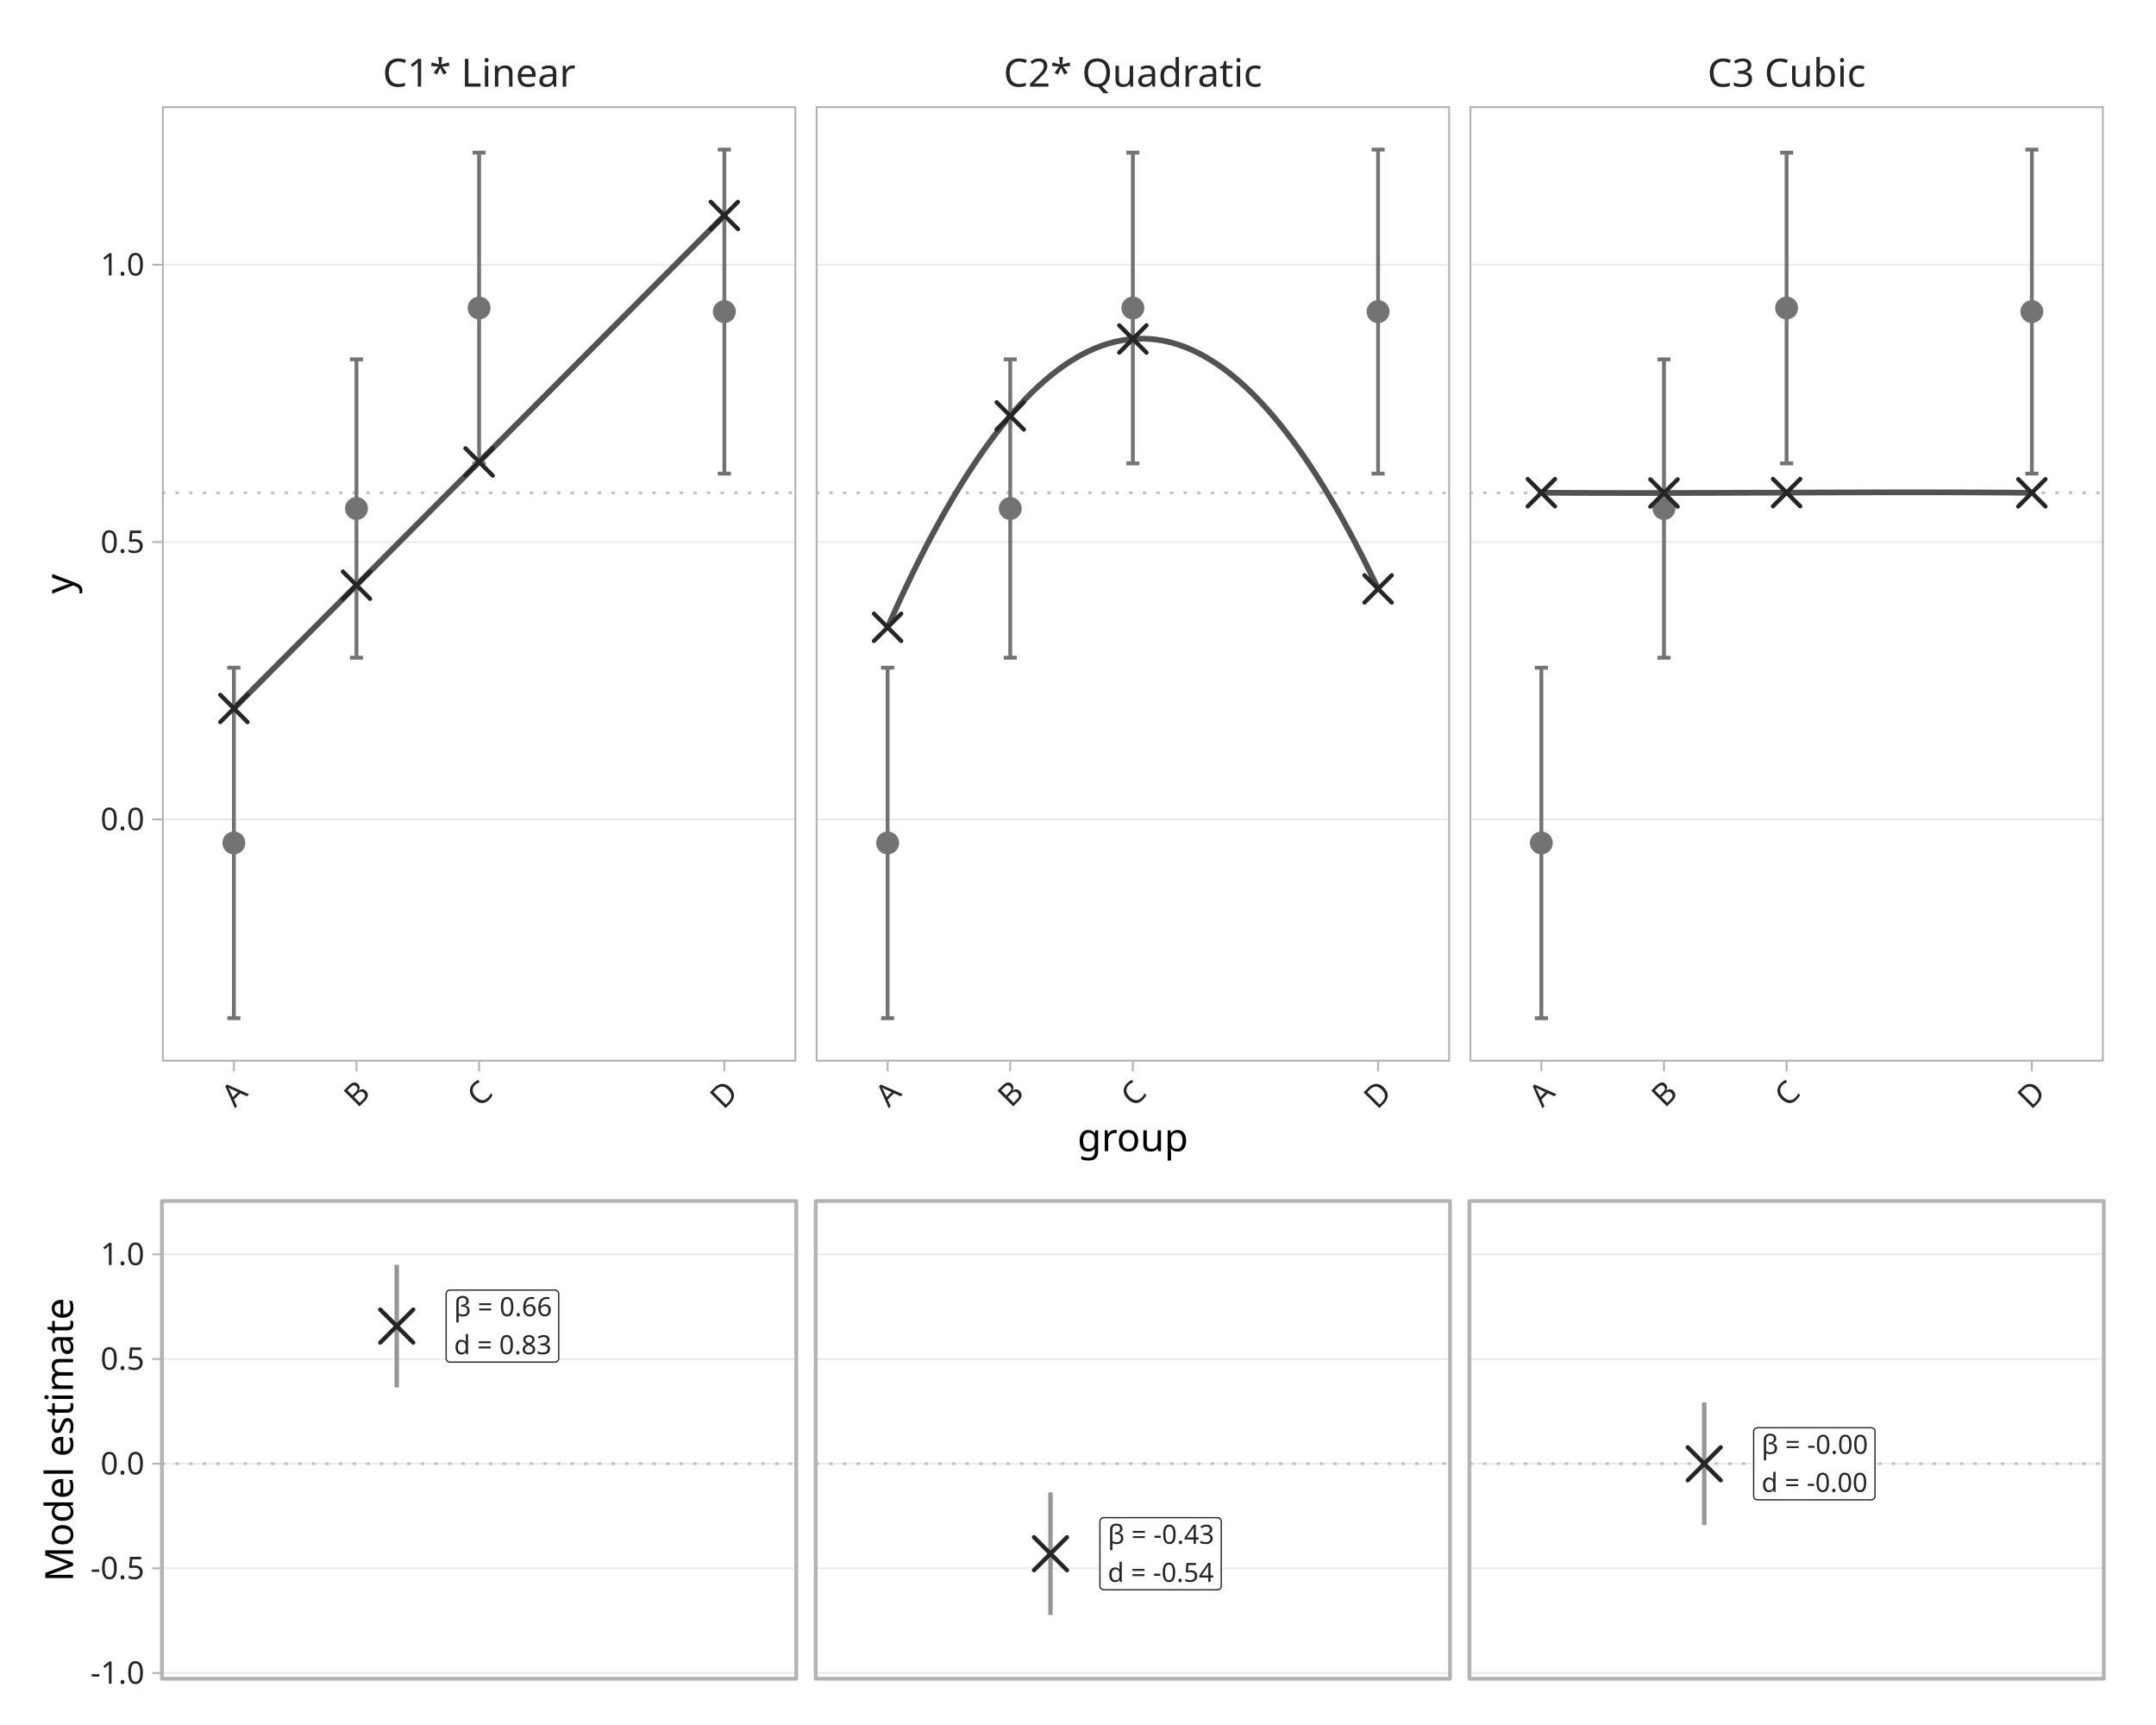
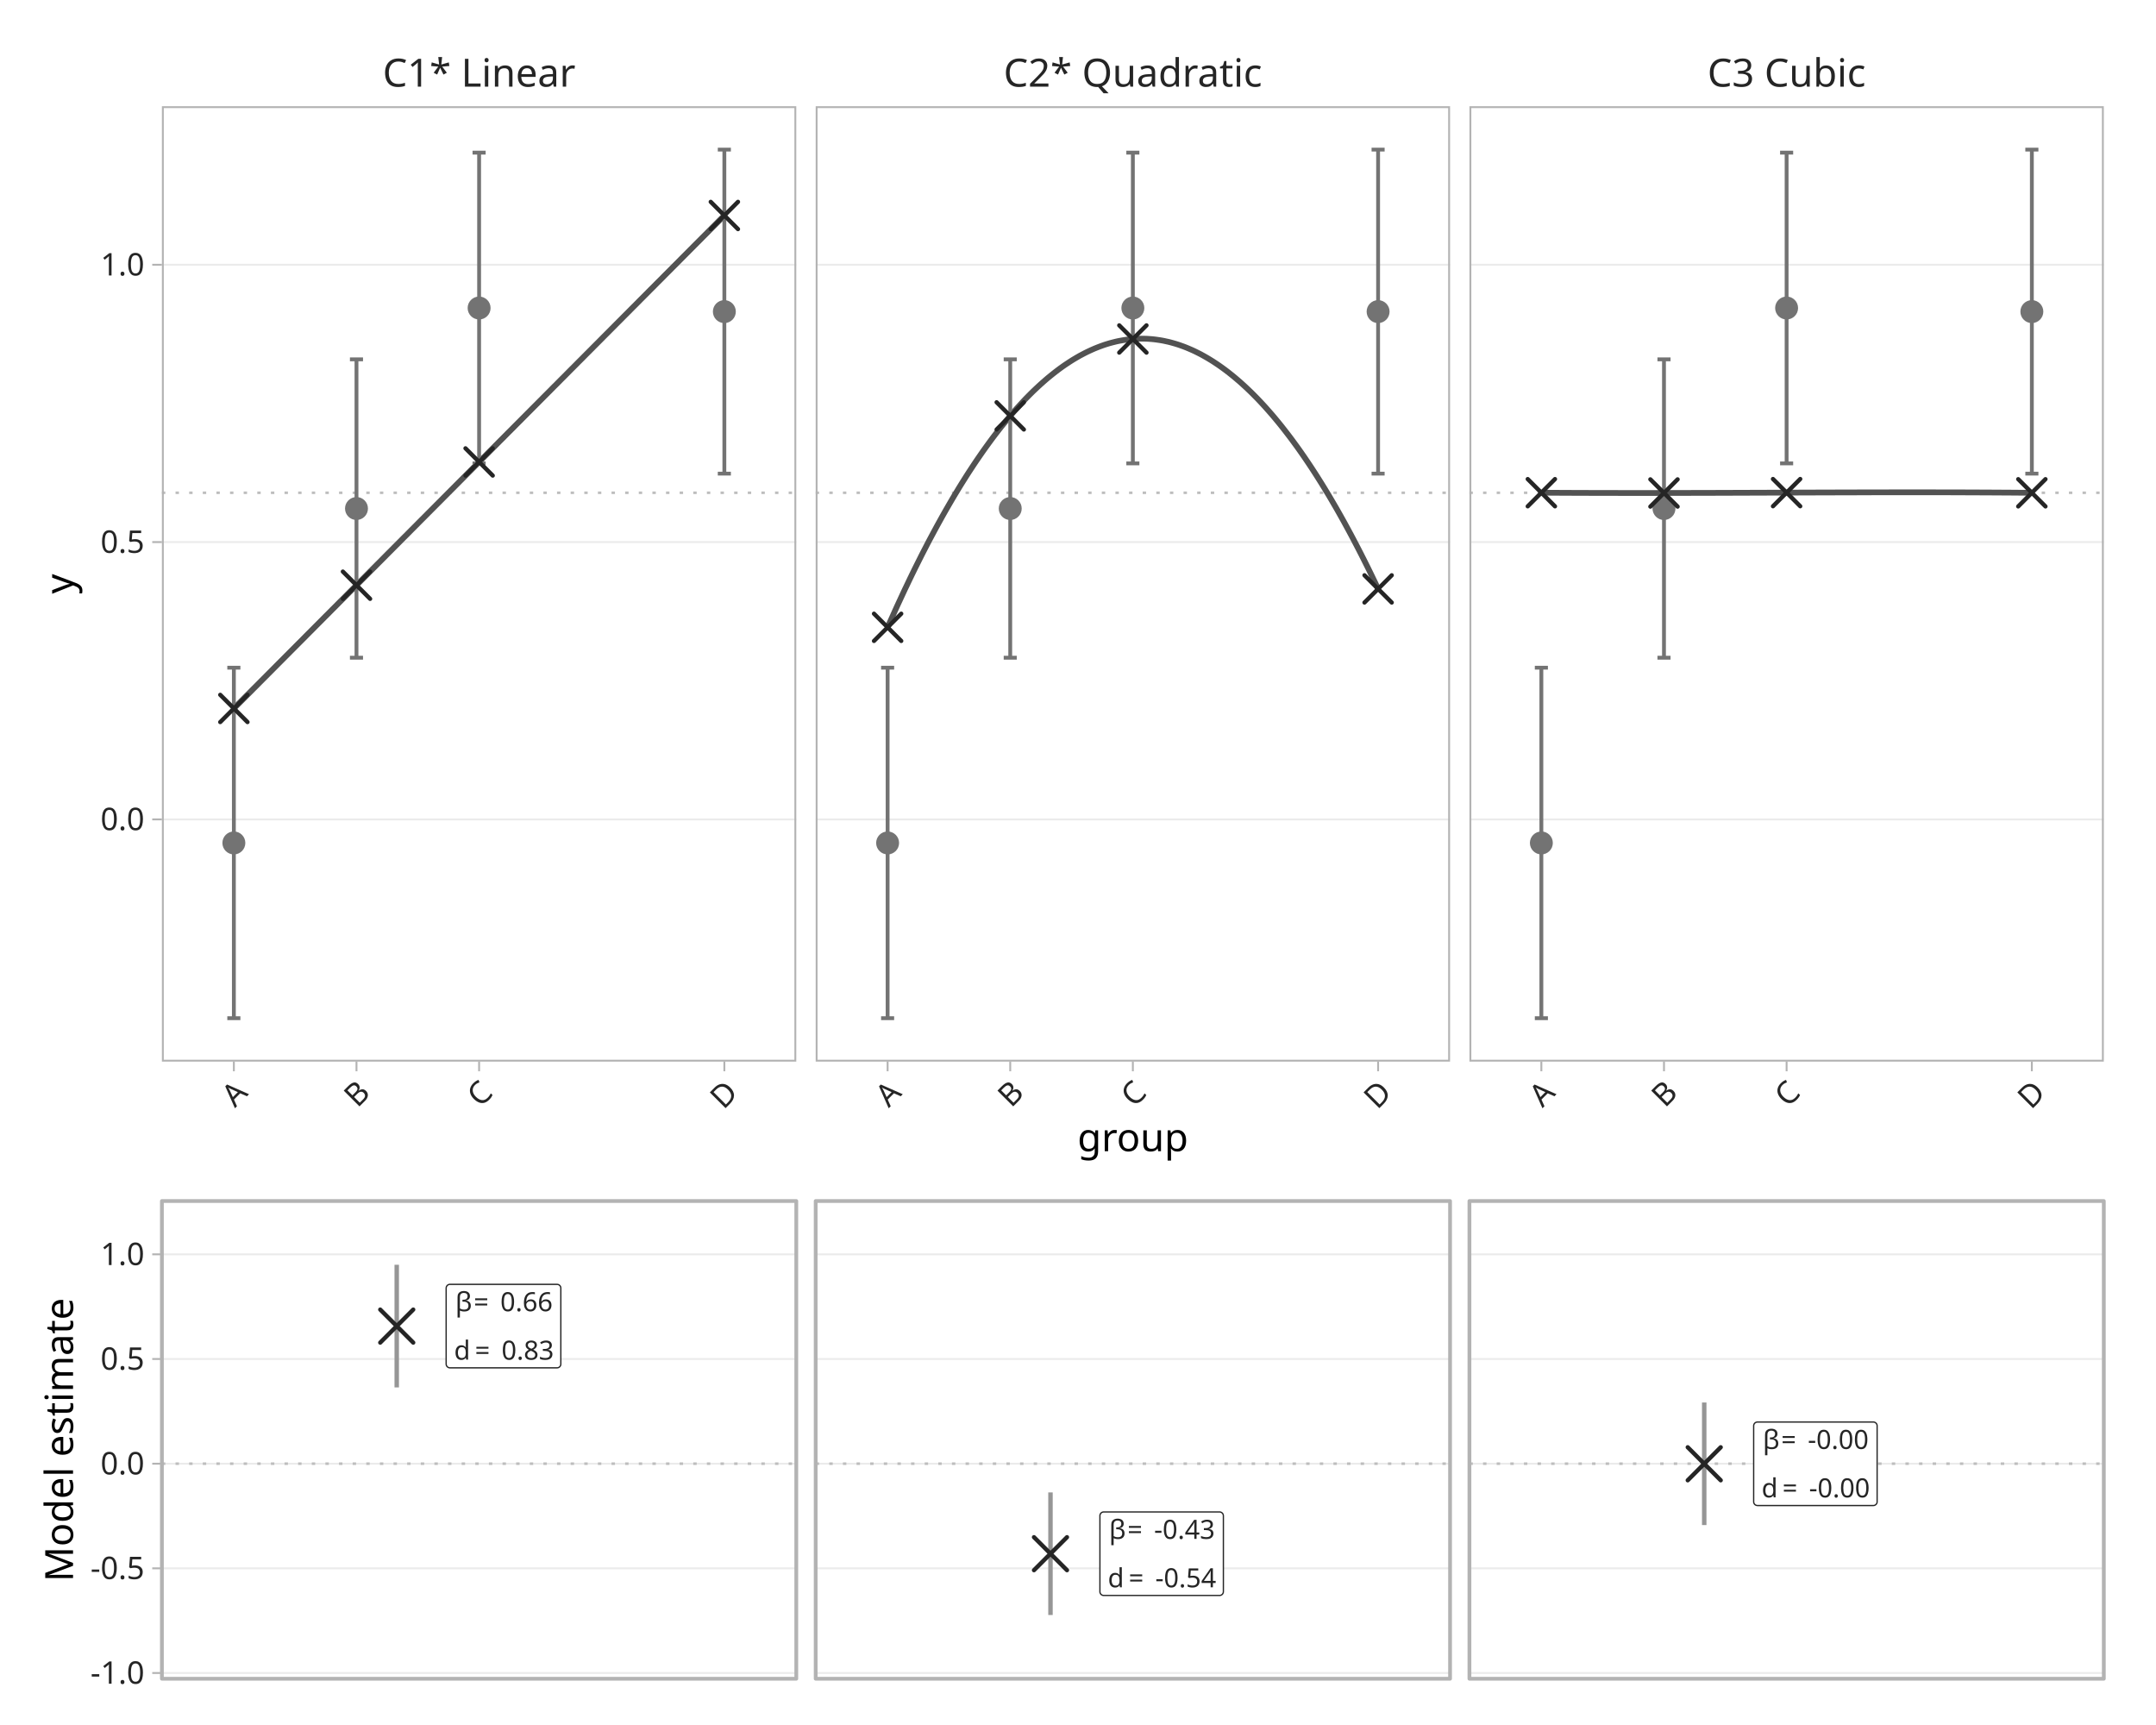
<svg xmlns="http://www.w3.org/2000/svg" class="svglite" data-engine-version="2.0" width="720.00pt" height="576.00pt" viewBox="0 0 720.00 576.00">
  <defs>
    <style type="text/css">
    .svglite line, .svglite polyline, .svglite polygon, .svglite path, .svglite rect, .svglite circle {
      fill: none;
      stroke: #000000;
      stroke-linecap: round;
      stroke-linejoin: round;
      stroke-miterlimit: 10.00;
    }
  </style>
  </defs>
  <rect width="100%" height="100%" style="stroke: none; fill: #FFFFFF;" />
  <defs>
    <clipPath id="cpMC4wMHw3MjAuMDB8MC4wMHw1NzYuMDA=">
      <rect x="0.00" y="0.00" width="720.00" height="576.00" />
    </clipPath>
  </defs>
  <g clip-path="url(#cpMC4wMHw3MjAuMDB8MC4wMHw1NzYuMDA=)">
    <rect x="0.00" y="0.00" width="720.00" height="576.00" style="stroke-width: 1.07; stroke: #FFFFFF; fill: #FFFFFF;" />
  </g>
  <defs>
    <clipPath id="cpNTQuMDd8NzAyLjU3fDM1LjQ2fDU2MC41Ng==">
      <rect x="54.07" y="35.46" width="648.49" height="525.10" />
    </clipPath>
  </defs>
  <g clip-path="url(#cpNTQuMDd8NzAyLjU3fDM1LjQ2fDU2MC41Ng==)">
</g>
  <g clip-path="url(#cpMC4wMHw3MjAuMDB8MC4wMHw1NzYuMDA=)">
</g>
  <defs>
    <clipPath id="cpNS40OHw3MTQuNTJ8NS40OHwzOTcuMDY=">
      <rect x="5.48" y="5.48" width="709.04" height="391.58" />
    </clipPath>
  </defs>
  <g clip-path="url(#cpNS40OHw3MTQuNTJ8NS40OHwzOTcuMDY=)">
    <rect x="5.48" y="5.48" width="709.04" height="391.58" style="stroke-width: 1.26; stroke: #FFFFFF; fill: #FFFFFF;" />
  </g>
  <g clip-path="url(#cpMC4wMHw3MjAuMDB8MC4wMHw1NzYuMDA=)">
</g>
  <defs>
    <clipPath id="cpNS40OHw3MTQuNTJ8Mzk3LjA2fDU3MC41Mg==">
      <rect x="5.48" y="397.06" width="709.04" height="173.46" />
    </clipPath>
  </defs>
  <g clip-path="url(#cpNS40OHw3MTQuNTJ8Mzk3LjA2fDU3MC41Mg==)">
    <rect x="5.48" y="397.06" width="709.04" height="173.46" style="stroke-width: 1.26; stroke: #FFFFFF; fill: #FFFFFF;" />
  </g>
  <g clip-path="url(#cpMC4wMHw3MjAuMDB8MC4wMHw1NzYuMDA=)">
</g>
  <defs>
    <clipPath id="cpNTQuMDd8MjY1LjkyfDM1LjQ2fDM1NC40OA==">
      <rect x="54.07" y="35.46" width="211.85" height="319.03" />
    </clipPath>
  </defs>
  <g clip-path="url(#cpNTQuMDd8MjY1LjkyfDM1LjQ2fDM1NC40OA==)">
    <rect x="54.07" y="35.46" width="211.85" height="319.03" style="stroke-width: 1.26; stroke: none; fill: #FFFFFF;" />
    <polyline points="54.07,273.61 265.92,273.61 " style="stroke-width: 0.63; stroke: #EBEBEB; stroke-linecap: butt;" />
    <polyline points="54.07,181.01 265.92,181.01 " style="stroke-width: 0.63; stroke: #EBEBEB; stroke-linecap: butt;" />
    <polyline points="54.07,88.40 265.92,88.40 " style="stroke-width: 0.63; stroke: #EBEBEB; stroke-linecap: butt;" />
    <line x1="54.07" y1="164.54" x2="265.92" y2="164.54" style="stroke-width: 0.85; stroke: #BDBDBD; stroke-dasharray: 1.14,3.41; stroke-linecap: butt;" />
    <polyline points="78.10,236.56 78.92,235.73 79.74,234.91 80.57,234.08 81.39,233.25 82.21,232.42 83.04,231.60 83.86,230.77 84.68,229.94 85.51,229.12 86.33,228.29 87.15,227.46 87.98,226.63 88.80,225.81 89.62,224.98 90.45,224.15 91.27,223.32 92.09,222.50 92.91,221.67 93.74,220.84 94.56,220.02 95.38,219.19 96.21,218.36 97.03,217.53 97.85,216.71 98.68,215.88 99.50,215.05 100.32,214.23 101.15,213.40 101.97,212.57 102.79,211.74 103.61,210.92 104.44,210.09 105.26,209.26 106.08,208.44 106.91,207.61 107.73,206.78 108.55,205.95 109.38,205.13 110.20,204.30 111.02,203.47 111.85,202.65 112.67,201.82 113.49,200.99 114.32,200.16 115.14,199.34 115.96,198.51 116.78,197.68 117.61,196.85 118.43,196.03 119.25,195.20 120.08,194.37 120.90,193.55 121.72,192.72 122.55,191.89 123.37,191.06 124.19,190.24 125.02,189.41 125.84,188.58 126.66,187.76 127.49,186.93 128.31,186.10 129.13,185.27 129.95,184.45 130.78,183.62 131.60,182.79 132.42,181.97 133.25,181.14 134.07,180.31 134.89,179.48 135.72,178.66 136.54,177.83 137.36,177.00 138.19,176.17 139.01,175.35 139.83,174.52 140.65,173.69 141.48,172.87 142.30,172.04 143.12,171.21 143.95,170.38 144.77,169.56 145.59,168.73 146.42,167.90 147.24,167.08 148.06,166.25 148.89,165.42 149.71,164.59 150.53,163.77 151.36,162.94 152.18,162.11 153.00,161.29 153.82,160.46 154.65,159.63 155.47,158.80 156.29,157.98 157.12,157.15 157.94,156.32 158.76,155.50 159.59,154.67 160.41,153.84 161.23,153.01 162.06,152.19 162.88,151.36 163.70,150.53 164.53,149.70 165.35,148.88 166.17,148.05 166.99,147.22 167.82,146.40 168.64,145.57 169.46,144.74 170.29,143.91 171.11,143.09 171.93,142.26 172.76,141.43 173.58,140.61 174.40,139.78 175.23,138.95 176.05,138.12 176.87,137.30 177.69,136.47 178.52,135.64 179.34,134.82 180.16,133.99 180.99,133.16 181.81,132.33 182.63,131.51 183.46,130.68 184.28,129.85 185.10,129.02 185.93,128.20 186.75,127.37 187.57,126.54 188.40,125.72 189.22,124.89 190.04,124.06 190.86,123.23 191.69,122.41 192.51,121.58 193.33,120.75 194.16,119.93 194.98,119.10 195.80,118.27 196.63,117.44 197.45,116.62 198.27,115.79 199.10,114.96 199.92,114.14 200.74,113.31 201.56,112.48 202.39,111.65 203.21,110.83 204.03,110.00 204.86,109.17 205.68,108.34 206.50,107.52 207.33,106.69 208.15,105.86 208.97,105.04 209.80,104.21 210.62,103.38 211.44,102.55 212.27,101.73 213.09,100.90 213.91,100.07 214.73,99.25 215.56,98.42 216.38,97.59 217.20,96.76 218.03,95.94 218.85,95.11 219.67,94.28 220.50,93.46 221.32,92.63 222.14,91.80 222.97,90.97 223.79,90.15 224.61,89.32 225.44,88.49 226.26,87.67 227.08,86.84 227.90,86.01 228.73,85.18 229.55,84.36 230.37,83.53 231.20,82.70 232.02,81.87 232.84,81.05 233.67,80.22 234.49,79.39 235.31,78.57 236.14,77.74 236.96,76.91 237.78,76.08 238.60,75.26 239.43,74.43 240.25,73.60 241.07,72.78 241.90,71.95 " style="stroke-width: 1.92; stroke: #525252; stroke-linecap: butt;" />
    <polyline points="75.91,222.95 80.28,222.95 " style="stroke-width: 1.28; stroke: #737373; stroke-linecap: butt;" />
    <polyline points="78.10,222.95 78.10,339.98 " style="stroke-width: 1.28; stroke: #737373; stroke-linecap: butt;" />
    <polyline points="75.91,339.98 80.28,339.98 " style="stroke-width: 1.28; stroke: #737373; stroke-linecap: butt;" />
    <polyline points="116.86,119.99 121.23,119.99 " style="stroke-width: 1.28; stroke: #737373; stroke-linecap: butt;" />
    <polyline points="119.05,119.99 119.05,219.62 " style="stroke-width: 1.28; stroke: #737373; stroke-linecap: butt;" />
    <polyline points="116.86,219.62 121.23,219.62 " style="stroke-width: 1.28; stroke: #737373; stroke-linecap: butt;" />
    <polyline points="157.81,50.97 162.18,50.97 " style="stroke-width: 1.28; stroke: #737373; stroke-linecap: butt;" />
    <polyline points="160.00,50.97 160.00,154.73 " style="stroke-width: 1.28; stroke: #737373; stroke-linecap: butt;" />
    <polyline points="157.81,154.73 162.18,154.73 " style="stroke-width: 1.28; stroke: #737373; stroke-linecap: butt;" />
    <polyline points="239.71,49.96 244.08,49.96 " style="stroke-width: 1.28; stroke: #737373; stroke-linecap: butt;" />
    <polyline points="241.90,49.96 241.90,158.15 " style="stroke-width: 1.28; stroke: #737373; stroke-linecap: butt;" />
    <polyline points="239.71,158.15 244.08,158.15 " style="stroke-width: 1.28; stroke: #737373; stroke-linecap: butt;" />
    <circle cx="78.10" cy="281.47" r="3.41" style="stroke-width: 0.84; stroke: #737373; fill: #737373;" />
    <circle cx="119.05" cy="169.80" r="3.41" style="stroke-width: 0.84; stroke: #737373; fill: #737373;" />
    <circle cx="160.00" cy="102.85" r="3.41" style="stroke-width: 0.84; stroke: #737373; fill: #737373;" />
    <circle cx="241.90" cy="104.05" r="3.41" style="stroke-width: 0.84; stroke: #737373; fill: #737373;" />
    <line x1="73.55" y1="241.11" x2="82.65" y2="232.01" style="stroke-width: 1.42; stroke: #252525;" />
    <line x1="73.55" y1="232.01" x2="82.65" y2="241.11" style="stroke-width: 1.42; stroke: #252525;" />
    <line x1="114.50" y1="199.96" x2="123.60" y2="190.86" style="stroke-width: 1.42; stroke: #252525;" />
    <line x1="114.50" y1="190.86" x2="123.60" y2="199.96" style="stroke-width: 1.42; stroke: #252525;" />
    <line x1="155.45" y1="158.80" x2="164.55" y2="149.70" style="stroke-width: 1.42; stroke: #252525;" />
    <line x1="155.45" y1="149.70" x2="164.55" y2="158.80" style="stroke-width: 1.42; stroke: #252525;" />
    <line x1="237.35" y1="76.50" x2="246.45" y2="67.40" style="stroke-width: 1.42; stroke: #252525;" />
    <line x1="237.35" y1="67.40" x2="246.45" y2="76.50" style="stroke-width: 1.42; stroke: #252525;" />
    <rect x="54.07" y="35.46" width="211.85" height="319.03" style="stroke-width: 1.26; stroke: #B3B3B3;" />
  </g>
  <g clip-path="url(#cpMC4wMHw3MjAuMDB8MC4wMHw1NzYuMDA=)">
</g>
  <defs>
    <clipPath id="cpMjcyLjQwfDQ4NC4yNHwzNS40NnwzNTQuNDg=">
      <rect x="272.40" y="35.46" width="211.85" height="319.03" />
    </clipPath>
  </defs>
  <g clip-path="url(#cpMjcyLjQwfDQ4NC4yNHwzNS40NnwzNTQuNDg=)">
    <rect x="272.40" y="35.46" width="211.85" height="319.03" style="stroke-width: 1.26; stroke: none; fill: #FFFFFF;" />
    <polyline points="272.40,273.61 484.24,273.61 " style="stroke-width: 0.63; stroke: #EBEBEB; stroke-linecap: butt;" />
    <polyline points="272.40,181.01 484.24,181.01 " style="stroke-width: 0.63; stroke: #EBEBEB; stroke-linecap: butt;" />
    <polyline points="272.40,88.40 484.24,88.40 " style="stroke-width: 0.63; stroke: #EBEBEB; stroke-linecap: butt;" />
    <line x1="272.40" y1="164.54" x2="484.24" y2="164.54" style="stroke-width: 0.85; stroke: #BDBDBD; stroke-dasharray: 1.14,3.41; stroke-linecap: butt;" />
    <polyline points="296.42,209.47 297.24,207.61 298.07,205.77 298.89,203.94 299.71,202.14 300.54,200.35 301.36,198.58 302.18,196.82 303.01,195.09 303.83,193.37 304.65,191.67 305.47,189.99 306.30,188.33 307.12,186.69 307.94,185.06 308.77,183.45 309.59,181.86 310.41,180.29 311.24,178.74 312.06,177.21 312.88,175.69 313.71,174.19 314.53,172.71 315.35,171.25 316.18,169.80 317.00,168.38 317.82,166.97 318.64,165.58 319.47,164.21 320.29,162.85 321.11,161.52 321.94,160.20 322.76,158.90 323.58,157.62 324.41,156.36 325.23,155.11 326.05,153.89 326.88,152.68 327.70,151.49 328.52,150.32 329.35,149.16 330.17,148.03 330.99,146.91 331.81,145.81 332.64,144.73 333.46,143.67 334.28,142.62 335.11,141.60 335.93,140.59 336.75,139.60 337.58,138.63 338.40,137.67 339.22,136.74 340.05,135.82 340.87,134.92 341.69,134.04 342.51,133.17 343.34,132.33 344.16,131.50 344.98,130.69 345.81,129.90 346.63,129.13 347.45,128.38 348.28,127.64 349.10,126.92 349.92,126.22 350.75,125.54 351.57,124.88 352.39,124.23 353.22,123.60 354.04,122.99 354.86,122.40 355.68,121.83 356.51,121.28 357.33,120.74 358.15,120.22 358.98,119.72 359.80,119.24 360.62,118.77 361.45,118.33 362.27,117.90 363.09,117.49 363.92,117.10 364.74,116.73 365.56,116.37 366.38,116.04 367.21,115.72 368.03,115.42 368.85,115.13 369.68,114.87 370.50,114.62 371.32,114.40 372.15,114.19 372.97,113.99 373.79,113.82 374.62,113.67 375.44,113.53 376.26,113.41 377.09,113.31 377.91,113.23 378.73,113.16 379.55,113.12 380.38,113.09 381.20,113.08 382.02,113.09 382.85,113.11 383.67,113.16 384.49,113.22 385.32,113.30 386.14,113.40 386.96,113.52 387.79,113.65 388.61,113.80 389.43,113.98 390.26,114.16 391.08,114.37 391.90,114.60 392.72,114.84 393.55,115.10 394.37,115.39 395.19,115.68 396.02,116.00 396.84,116.34 397.66,116.69 398.49,117.06 399.31,117.45 400.13,117.86 400.96,118.28 401.78,118.73 402.60,119.19 403.42,119.67 404.25,120.17 405.07,120.68 405.89,121.22 406.72,121.77 407.54,122.34 408.36,122.93 409.19,123.54 410.01,124.16 410.83,124.81 411.66,125.47 412.48,126.15 413.30,126.85 414.13,127.56 414.95,128.30 415.77,129.05 416.59,129.82 417.42,130.61 418.24,131.41 419.06,132.24 419.89,133.08 420.71,133.94 421.53,134.82 422.36,135.72 423.18,136.64 424.00,137.57 424.83,138.52 425.65,139.49 426.47,140.48 427.30,141.49 428.12,142.51 428.94,143.56 429.76,144.62 430.59,145.70 431.41,146.79 432.23,147.91 433.06,149.04 433.88,150.19 434.70,151.36 435.53,152.55 436.35,153.76 437.17,154.98 438.00,156.23 438.82,157.49 439.64,158.76 440.46,160.06 441.29,161.38 442.11,162.71 442.93,164.06 443.76,165.43 444.58,166.82 445.40,168.23 446.23,169.65 447.05,171.09 447.87,172.55 448.70,174.03 449.52,175.53 450.34,177.04 451.17,178.58 451.99,180.13 452.81,181.70 453.63,183.28 454.46,184.89 455.28,186.51 456.10,188.15 456.93,189.81 457.75,191.49 458.57,193.19 459.40,194.90 460.22,196.64 " style="stroke-width: 1.92; stroke: #525252; stroke-linecap: butt;" />
    <polyline points="294.24,222.95 298.60,222.95 " style="stroke-width: 1.28; stroke: #737373; stroke-linecap: butt;" />
    <polyline points="296.42,222.95 296.42,339.98 " style="stroke-width: 1.28; stroke: #737373; stroke-linecap: butt;" />
    <polyline points="294.24,339.98 298.60,339.98 " style="stroke-width: 1.28; stroke: #737373; stroke-linecap: butt;" />
    <polyline points="335.19,119.99 339.55,119.99 " style="stroke-width: 1.28; stroke: #737373; stroke-linecap: butt;" />
    <polyline points="337.37,119.99 337.37,219.62 " style="stroke-width: 1.28; stroke: #737373; stroke-linecap: butt;" />
    <polyline points="335.19,219.62 339.55,219.62 " style="stroke-width: 1.28; stroke: #737373; stroke-linecap: butt;" />
    <polyline points="376.14,50.97 380.50,50.97 " style="stroke-width: 1.28; stroke: #737373; stroke-linecap: butt;" />
    <polyline points="378.32,50.97 378.32,154.73 " style="stroke-width: 1.28; stroke: #737373; stroke-linecap: butt;" />
    <polyline points="376.14,154.73 380.50,154.73 " style="stroke-width: 1.28; stroke: #737373; stroke-linecap: butt;" />
    <polyline points="458.04,49.96 462.40,49.96 " style="stroke-width: 1.28; stroke: #737373; stroke-linecap: butt;" />
    <polyline points="460.22,49.96 460.22,158.15 " style="stroke-width: 1.28; stroke: #737373; stroke-linecap: butt;" />
    <polyline points="458.04,158.15 462.40,158.15 " style="stroke-width: 1.28; stroke: #737373; stroke-linecap: butt;" />
    <circle cx="296.42" cy="281.47" r="3.41" style="stroke-width: 0.84; stroke: #737373; fill: #737373;" />
    <circle cx="337.37" cy="169.80" r="3.41" style="stroke-width: 0.84; stroke: #737373; fill: #737373;" />
    <circle cx="378.32" cy="102.85" r="3.41" style="stroke-width: 0.84; stroke: #737373; fill: #737373;" />
    <circle cx="460.22" cy="104.05" r="3.41" style="stroke-width: 0.84; stroke: #737373; fill: #737373;" />
    <line x1="291.87" y1="214.02" x2="300.97" y2="204.92" style="stroke-width: 1.42; stroke: #252525;" />
    <line x1="291.87" y1="204.92" x2="300.97" y2="214.02" style="stroke-width: 1.42; stroke: #252525;" />
    <line x1="332.82" y1="143.42" x2="341.92" y2="134.32" style="stroke-width: 1.42; stroke: #252525;" />
    <line x1="332.82" y1="134.32" x2="341.92" y2="143.42" style="stroke-width: 1.42; stroke: #252525;" />
    <line x1="373.77" y1="117.74" x2="382.87" y2="108.64" style="stroke-width: 1.42; stroke: #252525;" />
    <line x1="373.77" y1="108.64" x2="382.87" y2="117.74" style="stroke-width: 1.42; stroke: #252525;" />
    <line x1="455.67" y1="201.19" x2="464.77" y2="192.09" style="stroke-width: 1.42; stroke: #252525;" />
    <line x1="455.67" y1="192.09" x2="464.77" y2="201.19" style="stroke-width: 1.42; stroke: #252525;" />
    <rect x="272.40" y="35.46" width="211.85" height="319.03" style="stroke-width: 1.26; stroke: #B3B3B3;" />
  </g>
  <g clip-path="url(#cpMC4wMHw3MjAuMDB8MC4wMHw1NzYuMDA=)">
</g>
  <defs>
    <clipPath id="cpNDkwLjcyfDcwMi41N3wzNS40NnwzNTQuNDg=">
      <rect x="490.72" y="35.46" width="211.85" height="319.03" />
    </clipPath>
  </defs>
  <g clip-path="url(#cpNDkwLjcyfDcwMi41N3wzNS40NnwzNTQuNDg=)">
    <rect x="490.72" y="35.46" width="211.85" height="319.03" style="stroke-width: 1.26; stroke: none; fill: #FFFFFF;" />
    <polyline points="490.72,273.61 702.57,273.61 " style="stroke-width: 0.63; stroke: #EBEBEB; stroke-linecap: butt;" />
    <polyline points="490.72,181.01 702.57,181.01 " style="stroke-width: 0.63; stroke: #EBEBEB; stroke-linecap: butt;" />
    <polyline points="490.72,88.40 702.57,88.40 " style="stroke-width: 0.63; stroke: #EBEBEB; stroke-linecap: butt;" />
    <line x1="490.72" y1="164.54" x2="702.57" y2="164.54" style="stroke-width: 0.85; stroke: #BDBDBD; stroke-dasharray: 1.14,3.41; stroke-linecap: butt;" />
    <polyline points="514.74,164.52 515.57,164.52 516.39,164.53 517.21,164.53 518.04,164.54 518.86,164.54 519.68,164.55 520.50,164.55 521.33,164.56 522.15,164.56 522.97,164.56 523.80,164.57 524.62,164.57 525.44,164.58 526.27,164.58 527.09,164.58 527.91,164.59 528.74,164.59 529.56,164.59 530.38,164.59 531.20,164.60 532.03,164.60 532.85,164.60 533.67,164.60 534.50,164.60 535.32,164.61 536.14,164.61 536.97,164.61 537.79,164.61 538.61,164.61 539.44,164.61 540.26,164.61 541.08,164.62 541.91,164.62 542.73,164.62 543.55,164.62 544.37,164.62 545.20,164.62 546.02,164.62 546.84,164.62 547.67,164.62 548.49,164.62 549.31,164.62 550.14,164.62 550.96,164.62 551.78,164.62 552.61,164.62 553.43,164.61 554.25,164.61 555.08,164.61 555.90,164.61 556.72,164.61 557.54,164.61 558.37,164.61 559.19,164.61 560.01,164.61 560.84,164.60 561.66,164.60 562.48,164.60 563.31,164.60 564.13,164.60 564.95,164.59 565.78,164.59 566.60,164.59 567.42,164.59 568.24,164.59 569.07,164.58 569.89,164.58 570.71,164.58 571.54,164.58 572.36,164.58 573.18,164.57 574.01,164.57 574.83,164.57 575.65,164.56 576.48,164.56 577.30,164.56 578.12,164.56 578.95,164.55 579.77,164.55 580.59,164.55 581.41,164.55 582.24,164.54 583.06,164.54 583.88,164.54 584.71,164.53 585.53,164.53 586.35,164.53 587.18,164.53 588.00,164.52 588.82,164.52 589.65,164.52 590.47,164.51 591.29,164.51 592.12,164.51 592.94,164.50 593.76,164.50 594.58,164.50 595.41,164.49 596.23,164.49 597.05,164.49 597.88,164.49 598.70,164.48 599.52,164.48 600.35,164.48 601.17,164.47 601.99,164.47 602.82,164.47 603.64,164.47 604.46,164.46 605.28,164.46 606.11,164.46 606.93,164.45 607.75,164.45 608.58,164.45 609.40,164.45 610.22,164.44 611.05,164.44 611.87,164.44 612.69,164.44 613.52,164.43 614.34,164.43 615.16,164.43 615.99,164.43 616.81,164.42 617.63,164.42 618.45,164.42 619.28,164.42 620.10,164.42 620.92,164.41 621.75,164.41 622.57,164.41 623.39,164.41 624.22,164.41 625.04,164.40 625.86,164.40 626.69,164.40 627.51,164.40 628.33,164.40 629.16,164.40 629.98,164.40 630.80,164.40 631.62,164.39 632.45,164.39 633.27,164.39 634.09,164.39 634.92,164.39 635.74,164.39 636.56,164.39 637.39,164.39 638.21,164.39 639.03,164.39 639.86,164.39 640.68,164.39 641.50,164.39 642.32,164.39 643.15,164.39 643.97,164.39 644.79,164.39 645.62,164.39 646.44,164.40 647.26,164.40 648.09,164.40 648.91,164.40 649.73,164.40 650.56,164.40 651.38,164.40 652.20,164.41 653.03,164.41 653.85,164.41 654.67,164.41 655.49,164.41 656.32,164.42 657.14,164.42 657.96,164.42 658.79,164.43 659.61,164.43 660.43,164.43 661.26,164.44 662.08,164.44 662.90,164.44 663.73,164.45 664.55,164.45 665.37,164.46 666.19,164.46 667.02,164.47 667.84,164.47 668.66,164.48 669.49,164.48 670.31,164.49 671.13,164.49 671.96,164.50 672.78,164.50 673.60,164.51 674.43,164.52 675.25,164.52 676.07,164.53 676.90,164.54 677.72,164.54 678.54,164.55 " style="stroke-width: 1.92; stroke: #525252; stroke-linecap: butt;" />
    <polyline points="512.56,222.95 516.93,222.95 " style="stroke-width: 1.28; stroke: #737373; stroke-linecap: butt;" />
    <polyline points="514.74,222.95 514.74,339.98 " style="stroke-width: 1.28; stroke: #737373; stroke-linecap: butt;" />
    <polyline points="512.56,339.98 516.93,339.98 " style="stroke-width: 1.28; stroke: #737373; stroke-linecap: butt;" />
    <polyline points="553.51,119.99 557.88,119.99 " style="stroke-width: 1.28; stroke: #737373; stroke-linecap: butt;" />
    <polyline points="555.69,119.99 555.69,219.62 " style="stroke-width: 1.28; stroke: #737373; stroke-linecap: butt;" />
    <polyline points="553.51,219.62 557.88,219.62 " style="stroke-width: 1.28; stroke: #737373; stroke-linecap: butt;" />
    <polyline points="594.46,50.97 598.83,50.97 " style="stroke-width: 1.28; stroke: #737373; stroke-linecap: butt;" />
    <polyline points="596.64,50.97 596.64,154.73 " style="stroke-width: 1.28; stroke: #737373; stroke-linecap: butt;" />
    <polyline points="594.46,154.73 598.83,154.73 " style="stroke-width: 1.28; stroke: #737373; stroke-linecap: butt;" />
    <polyline points="676.36,49.96 680.73,49.96 " style="stroke-width: 1.28; stroke: #737373; stroke-linecap: butt;" />
    <polyline points="678.54,49.96 678.54,158.15 " style="stroke-width: 1.28; stroke: #737373; stroke-linecap: butt;" />
    <polyline points="676.36,158.15 680.73,158.15 " style="stroke-width: 1.28; stroke: #737373; stroke-linecap: butt;" />
    <circle cx="514.74" cy="281.47" r="3.41" style="stroke-width: 0.84; stroke: #737373; fill: #737373;" />
    <circle cx="555.69" cy="169.80" r="3.41" style="stroke-width: 0.84; stroke: #737373; fill: #737373;" />
    <circle cx="596.64" cy="102.85" r="3.41" style="stroke-width: 0.84; stroke: #737373; fill: #737373;" />
    <circle cx="678.54" cy="104.05" r="3.41" style="stroke-width: 0.84; stroke: #737373; fill: #737373;" />
    <line x1="510.19" y1="169.07" x2="519.29" y2="159.97" style="stroke-width: 1.42; stroke: #252525;" />
    <line x1="510.19" y1="159.97" x2="519.29" y2="169.07" style="stroke-width: 1.42; stroke: #252525;" />
    <line x1="551.14" y1="169.16" x2="560.24" y2="160.06" style="stroke-width: 1.42; stroke: #252525;" />
    <line x1="551.14" y1="160.06" x2="560.24" y2="169.16" style="stroke-width: 1.42; stroke: #252525;" />
    <line x1="592.09" y1="169.04" x2="601.19" y2="159.94" style="stroke-width: 1.42; stroke: #252525;" />
    <line x1="592.09" y1="159.94" x2="601.19" y2="169.04" style="stroke-width: 1.42; stroke: #252525;" />
    <line x1="673.99" y1="169.10" x2="683.09" y2="160.00" style="stroke-width: 1.42; stroke: #252525;" />
    <line x1="673.99" y1="160.00" x2="683.09" y2="169.10" style="stroke-width: 1.42; stroke: #252525;" />
    <rect x="490.72" y="35.46" width="211.85" height="319.03" style="stroke-width: 1.26; stroke: #B3B3B3;" />
  </g>
  <g clip-path="url(#cpMC4wMHw3MjAuMDB8MC4wMHw1NzYuMDA=)">
</g>
  <defs>
    <clipPath id="cpNTQuMDd8MjY1LjkyfDEzLjQ1fDM1LjQ2">
      <rect x="54.07" y="13.45" width="211.85" height="22.01" />
    </clipPath>
  </defs>
  <g clip-path="url(#cpNTQuMDd8MjY1LjkyfDEzLjQ1fDM1LjQ2)">
    <text x="160.00" y="28.93" text-anchor="middle" style="font-size: 13.00px; fill: #252525; font-family: sans;" textLength="65.04px" lengthAdjust="spacingAndGlyphs">C1*  Linear</text>
  </g>
  <g clip-path="url(#cpMC4wMHw3MjAuMDB8MC4wMHw1NzYuMDA=)">
</g>
  <defs>
    <clipPath id="cpMjcyLjQwfDQ4NC4yNHwxMy40NXwzNS40Ng==">
      <rect x="272.40" y="13.45" width="211.85" height="22.01" />
    </clipPath>
  </defs>
  <g clip-path="url(#cpMjcyLjQwfDQ4NC4yNHwxMy40NXwzNS40Ng==)">
    <text x="378.32" y="28.93" text-anchor="middle" style="font-size: 13.00px; fill: #252525; font-family: sans;" textLength="85.28px" lengthAdjust="spacingAndGlyphs">C2*  Quadratic</text>
  </g>
  <g clip-path="url(#cpMC4wMHw3MjAuMDB8MC4wMHw1NzYuMDA=)">
</g>
  <defs>
    <clipPath id="cpNDkwLjcyfDcwMi41N3wxMy40NXwzNS40Ng==">
      <rect x="490.72" y="13.45" width="211.85" height="22.01" />
    </clipPath>
  </defs>
  <g clip-path="url(#cpNDkwLjcyfDcwMi41N3wxMy40NXwzNS40Ng==)">
    <text x="596.64" y="28.93" text-anchor="middle" style="font-size: 13.00px; fill: #252525; font-family: sans;" textLength="57.09px" lengthAdjust="spacingAndGlyphs">C3  Cubic</text>
  </g>
  <g clip-path="url(#cpMC4wMHw3MjAuMDB8MC4wMHw1NzYuMDA=)">
    <polyline points="78.10,357.72 78.10,354.48 " style="stroke-width: 0.63; stroke: #B3B3B3; stroke-linecap: butt;" />
    <polyline points="119.05,357.72 119.05,354.48 " style="stroke-width: 0.63; stroke: #B3B3B3; stroke-linecap: butt;" />
    <polyline points="160.00,357.72 160.00,354.48 " style="stroke-width: 0.63; stroke: #B3B3B3; stroke-linecap: butt;" />
    <polyline points="241.90,357.72 241.90,354.48 " style="stroke-width: 0.63; stroke: #B3B3B3; stroke-linecap: butt;" />
    <text transform="translate(83.16,365.37) rotate(-45)" text-anchor="end" style="font-size: 10.40px; fill: #252525; font-family: sans;" textLength="6.94px" lengthAdjust="spacingAndGlyphs">A</text>
    <text transform="translate(124.11,365.37) rotate(-45)" text-anchor="end" style="font-size: 10.40px; fill: #252525; font-family: sans;" textLength="6.94px" lengthAdjust="spacingAndGlyphs">B</text>
    <text transform="translate(165.06,365.37) rotate(-45)" text-anchor="end" style="font-size: 10.40px; fill: #252525; font-family: sans;" textLength="7.51px" lengthAdjust="spacingAndGlyphs">C</text>
    <text transform="translate(246.96,365.37) rotate(-45)" text-anchor="end" style="font-size: 10.40px; fill: #252525; font-family: sans;" textLength="7.51px" lengthAdjust="spacingAndGlyphs">D</text>
    <polyline points="296.42,357.72 296.42,354.48 " style="stroke-width: 0.63; stroke: #B3B3B3; stroke-linecap: butt;" />
    <polyline points="337.37,357.72 337.37,354.48 " style="stroke-width: 0.63; stroke: #B3B3B3; stroke-linecap: butt;" />
    <polyline points="378.32,357.72 378.32,354.48 " style="stroke-width: 0.63; stroke: #B3B3B3; stroke-linecap: butt;" />
    <polyline points="460.22,357.72 460.22,354.48 " style="stroke-width: 0.63; stroke: #B3B3B3; stroke-linecap: butt;" />
    <text transform="translate(301.48,365.37) rotate(-45)" text-anchor="end" style="font-size: 10.40px; fill: #252525; font-family: sans;" textLength="6.94px" lengthAdjust="spacingAndGlyphs">A</text>
    <text transform="translate(342.43,365.37) rotate(-45)" text-anchor="end" style="font-size: 10.40px; fill: #252525; font-family: sans;" textLength="6.94px" lengthAdjust="spacingAndGlyphs">B</text>
    <text transform="translate(383.38,365.37) rotate(-45)" text-anchor="end" style="font-size: 10.40px; fill: #252525; font-family: sans;" textLength="7.51px" lengthAdjust="spacingAndGlyphs">C</text>
    <text transform="translate(465.28,365.37) rotate(-45)" text-anchor="end" style="font-size: 10.40px; fill: #252525; font-family: sans;" textLength="7.51px" lengthAdjust="spacingAndGlyphs">D</text>
    <polyline points="514.74,357.72 514.74,354.48 " style="stroke-width: 0.63; stroke: #B3B3B3; stroke-linecap: butt;" />
    <polyline points="555.69,357.72 555.69,354.48 " style="stroke-width: 0.63; stroke: #B3B3B3; stroke-linecap: butt;" />
    <polyline points="596.64,357.72 596.64,354.48 " style="stroke-width: 0.63; stroke: #B3B3B3; stroke-linecap: butt;" />
    <polyline points="678.54,357.72 678.54,354.48 " style="stroke-width: 0.63; stroke: #B3B3B3; stroke-linecap: butt;" />
    <text transform="translate(519.80,365.37) rotate(-45)" text-anchor="end" style="font-size: 10.40px; fill: #252525; font-family: sans;" textLength="6.94px" lengthAdjust="spacingAndGlyphs">A</text>
    <text transform="translate(560.75,365.37) rotate(-45)" text-anchor="end" style="font-size: 10.40px; fill: #252525; font-family: sans;" textLength="6.94px" lengthAdjust="spacingAndGlyphs">B</text>
    <text transform="translate(601.70,365.37) rotate(-45)" text-anchor="end" style="font-size: 10.40px; fill: #252525; font-family: sans;" textLength="7.51px" lengthAdjust="spacingAndGlyphs">C</text>
    <text transform="translate(683.60,365.37) rotate(-45)" text-anchor="end" style="font-size: 10.40px; fill: #252525; font-family: sans;" textLength="7.51px" lengthAdjust="spacingAndGlyphs">D</text>
    <text x="48.25" y="277.19" text-anchor="end" style="font-size: 10.40px; fill: #252525; font-family: sans;" textLength="14.46px" lengthAdjust="spacingAndGlyphs">0.0</text>
    <text x="48.25" y="184.59" text-anchor="end" style="font-size: 10.40px; fill: #252525; font-family: sans;" textLength="14.46px" lengthAdjust="spacingAndGlyphs">0.5</text>
    <text x="48.25" y="91.98" text-anchor="end" style="font-size: 10.40px; fill: #252525; font-family: sans;" textLength="14.46px" lengthAdjust="spacingAndGlyphs">1.0</text>
    <polyline points="50.84,273.61 54.07,273.61 " style="stroke-width: 0.63; stroke: #B3B3B3; stroke-linecap: butt;" />
    <polyline points="50.84,181.01 54.07,181.01 " style="stroke-width: 0.63; stroke: #B3B3B3; stroke-linecap: butt;" />
    <polyline points="50.84,88.40 54.07,88.40 " style="stroke-width: 0.63; stroke: #B3B3B3; stroke-linecap: butt;" />
    <text x="378.32" y="384.40" text-anchor="middle" style="font-size: 13.00px; font-family: sans;" textLength="33.25px" lengthAdjust="spacingAndGlyphs">group</text>
    <text transform="translate(24.39,194.97) rotate(-90)" text-anchor="middle" style="font-size: 13.00px; font-family: sans;" textLength="6.51px" lengthAdjust="spacingAndGlyphs">y</text>
    <rect x="54.07" y="401.04" width="211.85" height="159.51" style="stroke-width: 1.26; stroke: none; fill: #FFFFFF;" />
    <polyline points="54.07,558.64 265.92,558.64 " style="stroke-width: 0.63; stroke: #EBEBEB; stroke-linecap: butt;" />
    <polyline points="54.07,523.69 265.92,523.69 " style="stroke-width: 0.63; stroke: #EBEBEB; stroke-linecap: butt;" />
    <polyline points="54.07,488.74 265.92,488.74 " style="stroke-width: 0.63; stroke: #EBEBEB; stroke-linecap: butt;" />
    <polyline points="54.07,453.79 265.92,453.79 " style="stroke-width: 0.63; stroke: #EBEBEB; stroke-linecap: butt;" />
    <polyline points="54.07,418.84 265.92,418.84 " style="stroke-width: 0.63; stroke: #EBEBEB; stroke-linecap: butt;" />
    <line x1="54.07" y1="488.74" x2="265.92" y2="488.74" style="stroke-width: 0.85; stroke: #BDBDBD; stroke-dasharray: 1.14,3.41; stroke-linecap: butt;" />
    <line x1="132.49" y1="463.27" x2="132.49" y2="422.33" style="stroke-width: 1.49; stroke: #969696; stroke-linecap: butt;" />
    <line x1="126.98" y1="448.31" x2="138.00" y2="437.29" style="stroke-width: 1.42; stroke: #252525;" />
    <line x1="126.98" y1="437.29" x2="138.00" y2="448.31" style="stroke-width: 1.42; stroke: #252525;" />
-     <polygon points="150.26,454.83 185.31,454.83 185.26,454.83 185.47,454.82 185.67,454.78 185.86,454.71 186.03,454.61 186.19,454.48 186.33,454.32 186.44,454.15 186.52,453.96 186.57,453.76 186.58,453.56 186.58,453.56 186.58,432.04 186.58,432.04 186.57,431.83 186.52,431.63 186.44,431.45 186.33,431.27 186.19,431.12 186.03,430.99 185.86,430.89 185.67,430.82 185.47,430.78 185.31,430.77 150.26,430.77 150.42,430.78 150.21,430.77 150.01,430.79 149.81,430.85 149.63,430.94 149.46,431.05 149.31,431.19 149.19,431.36 149.09,431.54 149.03,431.73 149.00,431.93 148.99,432.04 148.99,453.56 149.00,453.46 149.00,453.66 149.03,453.86 149.09,454.06 149.19,454.24 149.31,454.40 149.46,454.54 149.63,454.66 149.81,454.75 150.01,454.80 150.21,454.83 " style="stroke-width: 0.43; stroke: #252525; fill: #FFFFFF;" />
-     <text x="151.64" y="439.48" style="font-size: 8.82px; fill: #252525; font-family: sans;" textLength="32.30px" lengthAdjust="spacingAndGlyphs">β = 0.66</text>
-     <text x="151.64" y="452.18" style="font-size: 8.82px; fill: #252525; font-family: sans;" textLength="32.13px" lengthAdjust="spacingAndGlyphs">d = 0.83</text>
+     <polygon points="150.26,456.74 186.02,456.74 185.97,456.74 186.17,456.73 186.37,456.69 186.57,456.62 186.74,456.52 186.90,456.39 187.04,456.23 187.15,456.06 187.23,455.87 187.27,455.67 187.29,455.47 187.29,455.47 187.29,430.13 187.29,430.13 187.27,429.92 187.23,429.72 187.15,429.54 187.04,429.36 186.90,429.21 186.74,429.08 186.57,428.98 186.37,428.91 186.17,428.87 186.02,428.86 150.26,428.86 150.42,428.87 150.21,428.86 150.01,428.88 149.81,428.94 149.63,429.03 149.46,429.14 149.31,429.28 149.19,429.45 149.09,429.63 149.03,429.82 149.00,430.02 148.99,430.13 148.99,455.47 149.00,455.37 149.00,455.57 149.03,455.77 149.09,455.97 149.19,456.15 149.31,456.31 149.46,456.45 149.63,456.57 149.81,456.66 150.01,456.71 150.21,456.74 " style="stroke-width: 0.43; stroke: #252525; fill: #FFFFFF;" />
+     <text x="152.05" y="437.83" style="font-size: 8.82px; fill: #252525; font-family: sans;" textLength="4.09px" lengthAdjust="spacingAndGlyphs">β</text>
+     <text x="158.18" y="437.83" style="font-size: 8.82px; fill: #252525; font-family: sans;" textLength="6.85px" lengthAdjust="spacingAndGlyphs">=</text>
+     <text x="167.07" y="437.83" style="font-size: 8.82px; fill: #252525; font-family: sans;" textLength="17.17px" lengthAdjust="spacingAndGlyphs">0.66</text>
+     <text x="151.64" y="454.01" style="font-size: 8.82px; fill: #252525; font-family: sans;" textLength="4.91px" lengthAdjust="spacingAndGlyphs">d</text>
+     <text x="158.59" y="454.01" style="font-size: 8.82px; fill: #252525; font-family: sans;" textLength="6.85px" lengthAdjust="spacingAndGlyphs">=</text>
+     <text x="167.48" y="454.01" style="font-size: 8.82px; fill: #252525; font-family: sans;" textLength="17.17px" lengthAdjust="spacingAndGlyphs">0.83</text>
    <rect x="54.07" y="401.04" width="211.85" height="159.51" style="stroke-width: 1.26; stroke: #B3B3B3;" />
    <rect x="272.40" y="401.04" width="211.85" height="159.51" style="stroke-width: 1.26; stroke: none; fill: #FFFFFF;" />
    <polyline points="272.40,558.64 484.24,558.64 " style="stroke-width: 0.63; stroke: #EBEBEB; stroke-linecap: butt;" />
    <polyline points="272.40,523.69 484.24,523.69 " style="stroke-width: 0.63; stroke: #EBEBEB; stroke-linecap: butt;" />
    <polyline points="272.40,488.74 484.24,488.74 " style="stroke-width: 0.63; stroke: #EBEBEB; stroke-linecap: butt;" />
    <polyline points="272.40,453.79 484.24,453.79 " style="stroke-width: 0.63; stroke: #EBEBEB; stroke-linecap: butt;" />
    <polyline points="272.40,418.84 484.24,418.84 " style="stroke-width: 0.63; stroke: #EBEBEB; stroke-linecap: butt;" />
    <line x1="272.40" y1="488.74" x2="484.24" y2="488.74" style="stroke-width: 0.85; stroke: #BDBDBD; stroke-dasharray: 1.14,3.41; stroke-linecap: butt;" />
    <line x1="350.81" y1="539.27" x2="350.81" y2="498.33" style="stroke-width: 1.49; stroke: #969696; stroke-linecap: butt;" />
    <line x1="345.30" y1="524.31" x2="356.32" y2="513.29" style="stroke-width: 1.42; stroke: #252525;" />
    <line x1="345.30" y1="513.29" x2="356.32" y2="524.31" style="stroke-width: 1.42; stroke: #252525;" />
-     <polygon points="368.59,530.84 406.57,530.84 406.52,530.83 406.73,530.83 406.93,530.78 407.12,530.71 407.29,530.61 407.45,530.48 407.59,530.33 407.70,530.16 407.78,529.97 407.83,529.77 407.84,529.56 407.84,529.56 407.84,508.04 407.84,508.04 407.83,507.84 407.78,507.64 407.70,507.45 407.59,507.28 407.45,507.13 407.29,507.00 407.12,506.89 406.93,506.82 406.73,506.78 406.57,506.77 368.59,506.77 368.74,506.78 368.53,506.77 368.33,506.80 368.13,506.85 367.95,506.94 367.78,507.06 367.63,507.20 367.51,507.36 367.42,507.54 367.35,507.74 367.32,507.94 367.32,508.04 367.32,529.56 367.32,529.46 367.32,529.67 367.35,529.87 367.42,530.06 367.51,530.24 367.63,530.41 367.78,530.55 367.95,530.66 368.13,530.75 368.33,530.81 368.53,530.83 " style="stroke-width: 0.43; stroke: #252525; fill: #FFFFFF;" />
-     <text x="369.96" y="515.49" style="font-size: 8.82px; fill: #252525; font-family: sans;" textLength="35.24px" lengthAdjust="spacingAndGlyphs">β = -0.43</text>
-     <text x="369.96" y="528.19" style="font-size: 8.82px; fill: #252525; font-family: sans;" textLength="35.07px" lengthAdjust="spacingAndGlyphs">d = -0.54</text>
+     <polygon points="368.59,532.74 407.28,532.74 407.23,532.74 407.43,532.74 407.63,532.69 407.82,532.62 408.00,532.52 408.16,532.39 408.30,532.24 408.40,532.06 408.48,531.88 408.53,531.68 408.55,531.47 408.55,531.47 408.55,506.13 408.55,506.13 408.53,505.93 408.48,505.73 408.40,505.54 408.30,505.37 408.16,505.22 408.00,505.09 407.82,504.98 407.63,504.91 407.43,504.87 407.28,504.86 368.59,504.86 368.74,504.87 368.53,504.86 368.33,504.89 368.13,504.94 367.95,505.03 367.78,505.15 367.63,505.29 367.51,505.45 367.42,505.63 367.35,505.83 367.32,506.03 367.32,506.13 367.32,531.47 367.32,531.37 367.32,531.58 367.35,531.78 367.42,531.97 367.51,532.15 367.63,532.32 367.78,532.46 367.95,532.57 368.13,532.66 368.33,532.72 368.53,532.74 " style="stroke-width: 0.43; stroke: #252525; fill: #FFFFFF;" />
+     <text x="370.37" y="513.84" style="font-size: 8.82px; fill: #252525; font-family: sans;" textLength="4.09px" lengthAdjust="spacingAndGlyphs">β</text>
+     <text x="376.50" y="513.84" style="font-size: 8.82px; fill: #252525; font-family: sans;" textLength="6.85px" lengthAdjust="spacingAndGlyphs">=</text>
+     <text x="385.39" y="513.84" style="font-size: 8.82px; fill: #252525; font-family: sans;" textLength="20.11px" lengthAdjust="spacingAndGlyphs">-0.43</text>
+     <text x="369.96" y="530.01" style="font-size: 8.82px; fill: #252525; font-family: sans;" textLength="4.91px" lengthAdjust="spacingAndGlyphs">d</text>
+     <text x="376.91" y="530.01" style="font-size: 8.82px; fill: #252525; font-family: sans;" textLength="6.85px" lengthAdjust="spacingAndGlyphs">=</text>
+     <text x="385.80" y="530.01" style="font-size: 8.82px; fill: #252525; font-family: sans;" textLength="20.11px" lengthAdjust="spacingAndGlyphs">-0.54</text>
    <rect x="272.40" y="401.04" width="211.85" height="159.51" style="stroke-width: 1.26; stroke: #B3B3B3;" />
    <rect x="490.72" y="401.04" width="211.85" height="159.51" style="stroke-width: 1.26; stroke: none; fill: #FFFFFF;" />
    <polyline points="490.72,558.64 702.57,558.64 " style="stroke-width: 0.63; stroke: #EBEBEB; stroke-linecap: butt;" />
    <polyline points="490.72,523.69 702.57,523.69 " style="stroke-width: 0.63; stroke: #EBEBEB; stroke-linecap: butt;" />
    <polyline points="490.72,488.74 702.57,488.74 " style="stroke-width: 0.63; stroke: #EBEBEB; stroke-linecap: butt;" />
    <polyline points="490.72,453.79 702.57,453.79 " style="stroke-width: 0.63; stroke: #EBEBEB; stroke-linecap: butt;" />
    <polyline points="490.72,418.84 702.57,418.84 " style="stroke-width: 0.63; stroke: #EBEBEB; stroke-linecap: butt;" />
    <line x1="490.72" y1="488.74" x2="702.57" y2="488.74" style="stroke-width: 0.85; stroke: #BDBDBD; stroke-dasharray: 1.14,3.41; stroke-linecap: butt;" />
    <line x1="569.13" y1="509.25" x2="569.13" y2="468.30" style="stroke-width: 1.49; stroke: #969696; stroke-linecap: butt;" />
    <line x1="563.62" y1="494.29" x2="574.64" y2="483.26" style="stroke-width: 1.42; stroke: #252525;" />
    <line x1="563.62" y1="483.26" x2="574.64" y2="494.29" style="stroke-width: 1.42; stroke: #252525;" />
-     <polygon points="586.91,500.81 624.89,500.81 624.84,500.81 625.05,500.80 625.25,500.76 625.44,500.68 625.62,500.58 625.77,500.45 625.91,500.30 626.02,500.13 626.10,499.94 626.15,499.74 626.16,499.54 626.16,499.54 626.16,478.01 626.16,478.01 626.15,477.81 626.10,477.61 626.02,477.42 625.91,477.25 625.77,477.10 625.62,476.97 625.44,476.87 625.25,476.79 625.05,476.75 624.89,476.74 586.91,476.74 587.06,476.75 586.86,476.74 586.65,476.77 586.46,476.83 586.27,476.91 586.10,477.03 585.96,477.17 585.83,477.33 585.74,477.52 585.67,477.71 585.64,477.91 585.64,478.01 585.64,499.54 585.64,499.43 585.64,499.64 585.67,499.84 585.74,500.03 585.83,500.22 585.96,500.38 586.10,500.52 586.27,500.64 586.46,500.72 586.65,500.78 586.86,500.81 " style="stroke-width: 0.43; stroke: #252525; fill: #FFFFFF;" />
-     <text x="588.28" y="485.46" style="font-size: 8.82px; fill: #252525; font-family: sans;" textLength="35.24px" lengthAdjust="spacingAndGlyphs">β = -0.00</text>
-     <text x="588.28" y="498.16" style="font-size: 8.82px; fill: #252525; font-family: sans;" textLength="35.07px" lengthAdjust="spacingAndGlyphs">d = -0.00</text>
+     <polygon points="586.91,502.72 625.60,502.72 625.55,502.72 625.76,502.71 625.96,502.67 626.15,502.59 626.32,502.49 626.48,502.36 626.62,502.21 626.73,502.04 626.81,501.85 626.86,501.65 626.87,501.45 626.87,501.45 626.87,476.10 626.87,476.10 626.86,475.90 626.81,475.70 626.73,475.51 626.62,475.34 626.48,475.19 626.32,475.06 626.15,474.96 625.96,474.88 625.76,474.84 625.60,474.83 586.91,474.83 587.06,474.84 586.86,474.83 586.65,474.86 586.46,474.92 586.27,475.00 586.10,475.12 585.96,475.26 585.83,475.42 585.74,475.61 585.67,475.80 585.64,476.00 585.64,476.10 585.64,501.45 585.64,501.34 585.64,501.55 585.67,501.75 585.74,501.94 585.83,502.13 585.96,502.29 586.10,502.43 586.27,502.55 586.46,502.63 586.65,502.69 586.86,502.72 " style="stroke-width: 0.43; stroke: #252525; fill: #FFFFFF;" />
+     <text x="588.69" y="483.81" style="font-size: 8.82px; fill: #252525; font-family: sans;" textLength="4.09px" lengthAdjust="spacingAndGlyphs">β</text>
+     <text x="594.82" y="483.81" style="font-size: 8.82px; fill: #252525; font-family: sans;" textLength="6.85px" lengthAdjust="spacingAndGlyphs">=</text>
+     <text x="603.71" y="483.81" style="font-size: 8.82px; fill: #252525; font-family: sans;" textLength="20.11px" lengthAdjust="spacingAndGlyphs">-0.00</text>
+     <text x="588.28" y="499.99" style="font-size: 8.82px; fill: #252525; font-family: sans;" textLength="4.91px" lengthAdjust="spacingAndGlyphs">d</text>
+     <text x="595.23" y="499.99" style="font-size: 8.82px; fill: #252525; font-family: sans;" textLength="6.85px" lengthAdjust="spacingAndGlyphs">=</text>
+     <text x="604.12" y="499.99" style="font-size: 8.82px; fill: #252525; font-family: sans;" textLength="20.11px" lengthAdjust="spacingAndGlyphs">-0.00</text>
    <rect x="490.72" y="401.04" width="211.85" height="159.51" style="stroke-width: 1.26; stroke: #B3B3B3;" />
    <text x="48.25" y="562.22" text-anchor="end" style="font-size: 10.40px; fill: #252525; font-family: sans;" textLength="17.92px" lengthAdjust="spacingAndGlyphs">-1.0</text>
    <text x="48.25" y="527.27" text-anchor="end" style="font-size: 10.40px; fill: #252525; font-family: sans;" textLength="17.92px" lengthAdjust="spacingAndGlyphs">-0.5</text>
    <text x="48.25" y="492.32" text-anchor="end" style="font-size: 10.40px; fill: #252525; font-family: sans;" textLength="14.46px" lengthAdjust="spacingAndGlyphs">0.0</text>
    <text x="48.25" y="457.37" text-anchor="end" style="font-size: 10.40px; fill: #252525; font-family: sans;" textLength="14.46px" lengthAdjust="spacingAndGlyphs">0.5</text>
    <text x="48.25" y="422.42" text-anchor="end" style="font-size: 10.40px; fill: #252525; font-family: sans;" textLength="14.46px" lengthAdjust="spacingAndGlyphs">1.0</text>
    <polyline points="50.84,558.64 54.07,558.64 " style="stroke-width: 0.63; stroke: #B3B3B3; stroke-linecap: butt;" />
    <polyline points="50.84,523.69 54.07,523.69 " style="stroke-width: 0.63; stroke: #B3B3B3; stroke-linecap: butt;" />
    <polyline points="50.84,488.74 54.07,488.74 " style="stroke-width: 0.63; stroke: #B3B3B3; stroke-linecap: butt;" />
    <polyline points="50.84,453.79 54.07,453.79 " style="stroke-width: 0.63; stroke: #B3B3B3; stroke-linecap: butt;" />
    <polyline points="50.84,418.84 54.07,418.84 " style="stroke-width: 0.63; stroke: #B3B3B3; stroke-linecap: butt;" />
    <text transform="translate(24.39,480.80) rotate(-90)" text-anchor="middle" style="font-size: 13.00px; font-family: sans;" textLength="88.16px" lengthAdjust="spacingAndGlyphs">Model estimate</text>
  </g>
</svg>
